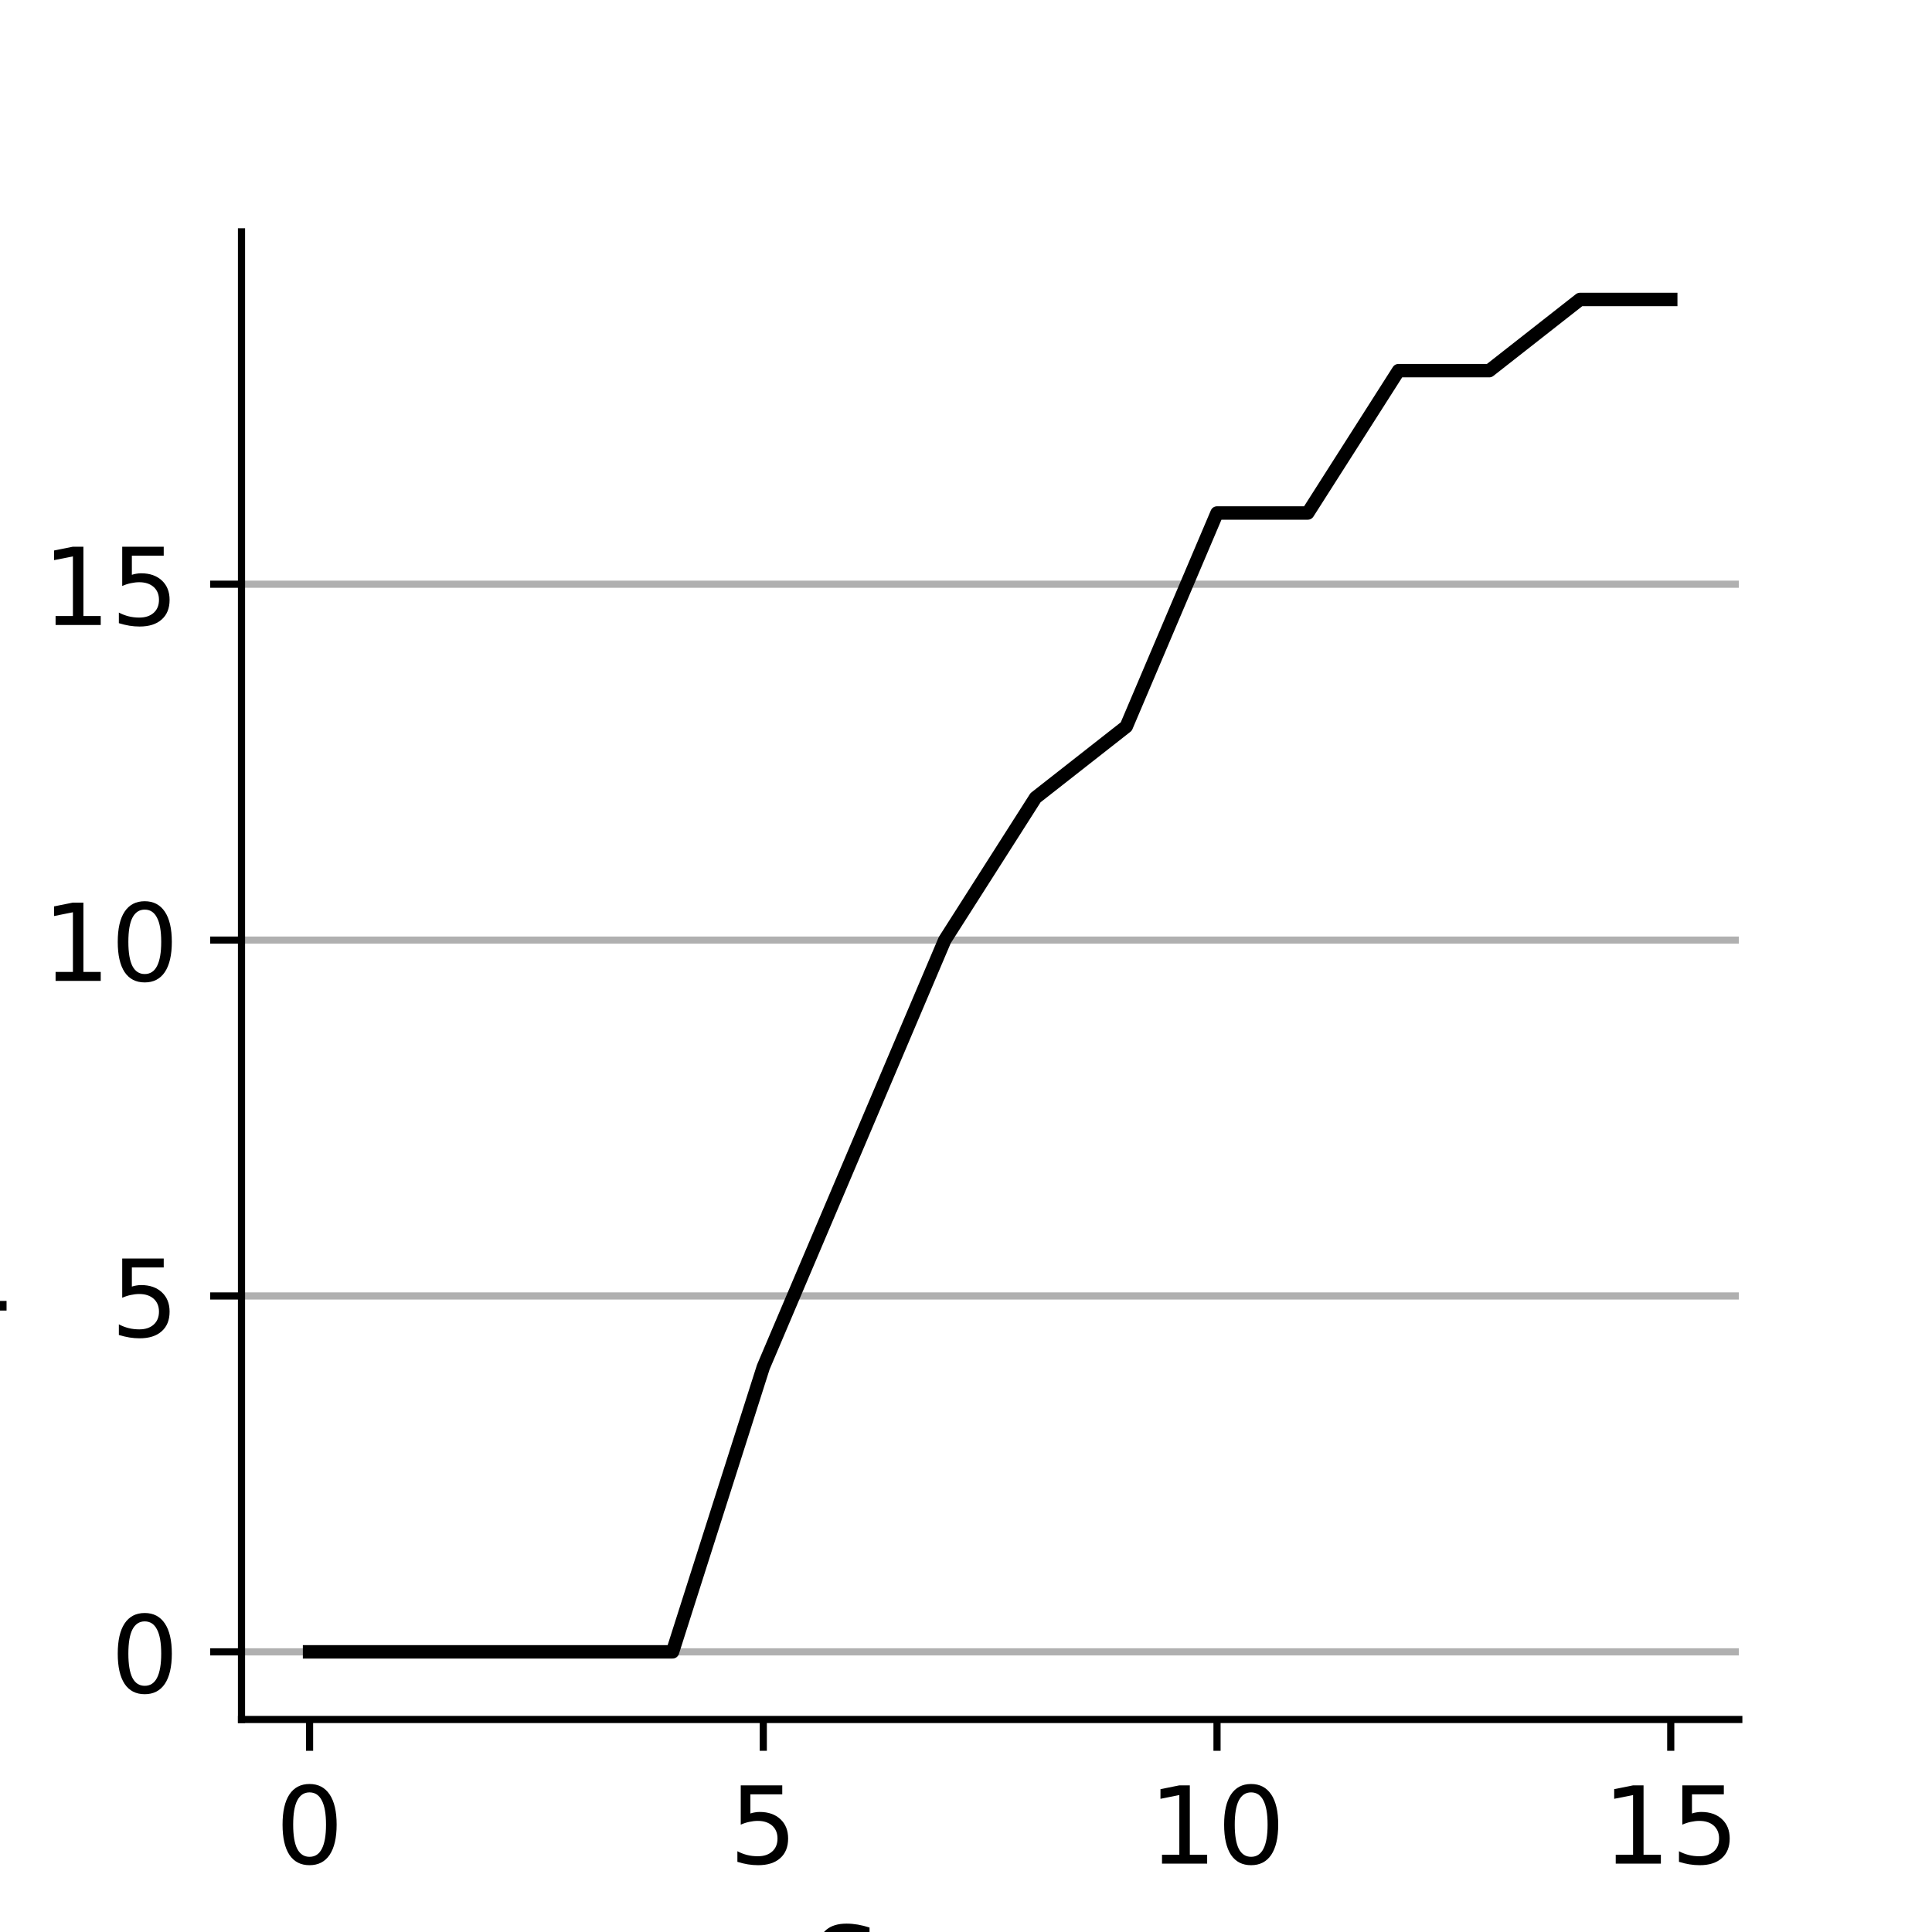
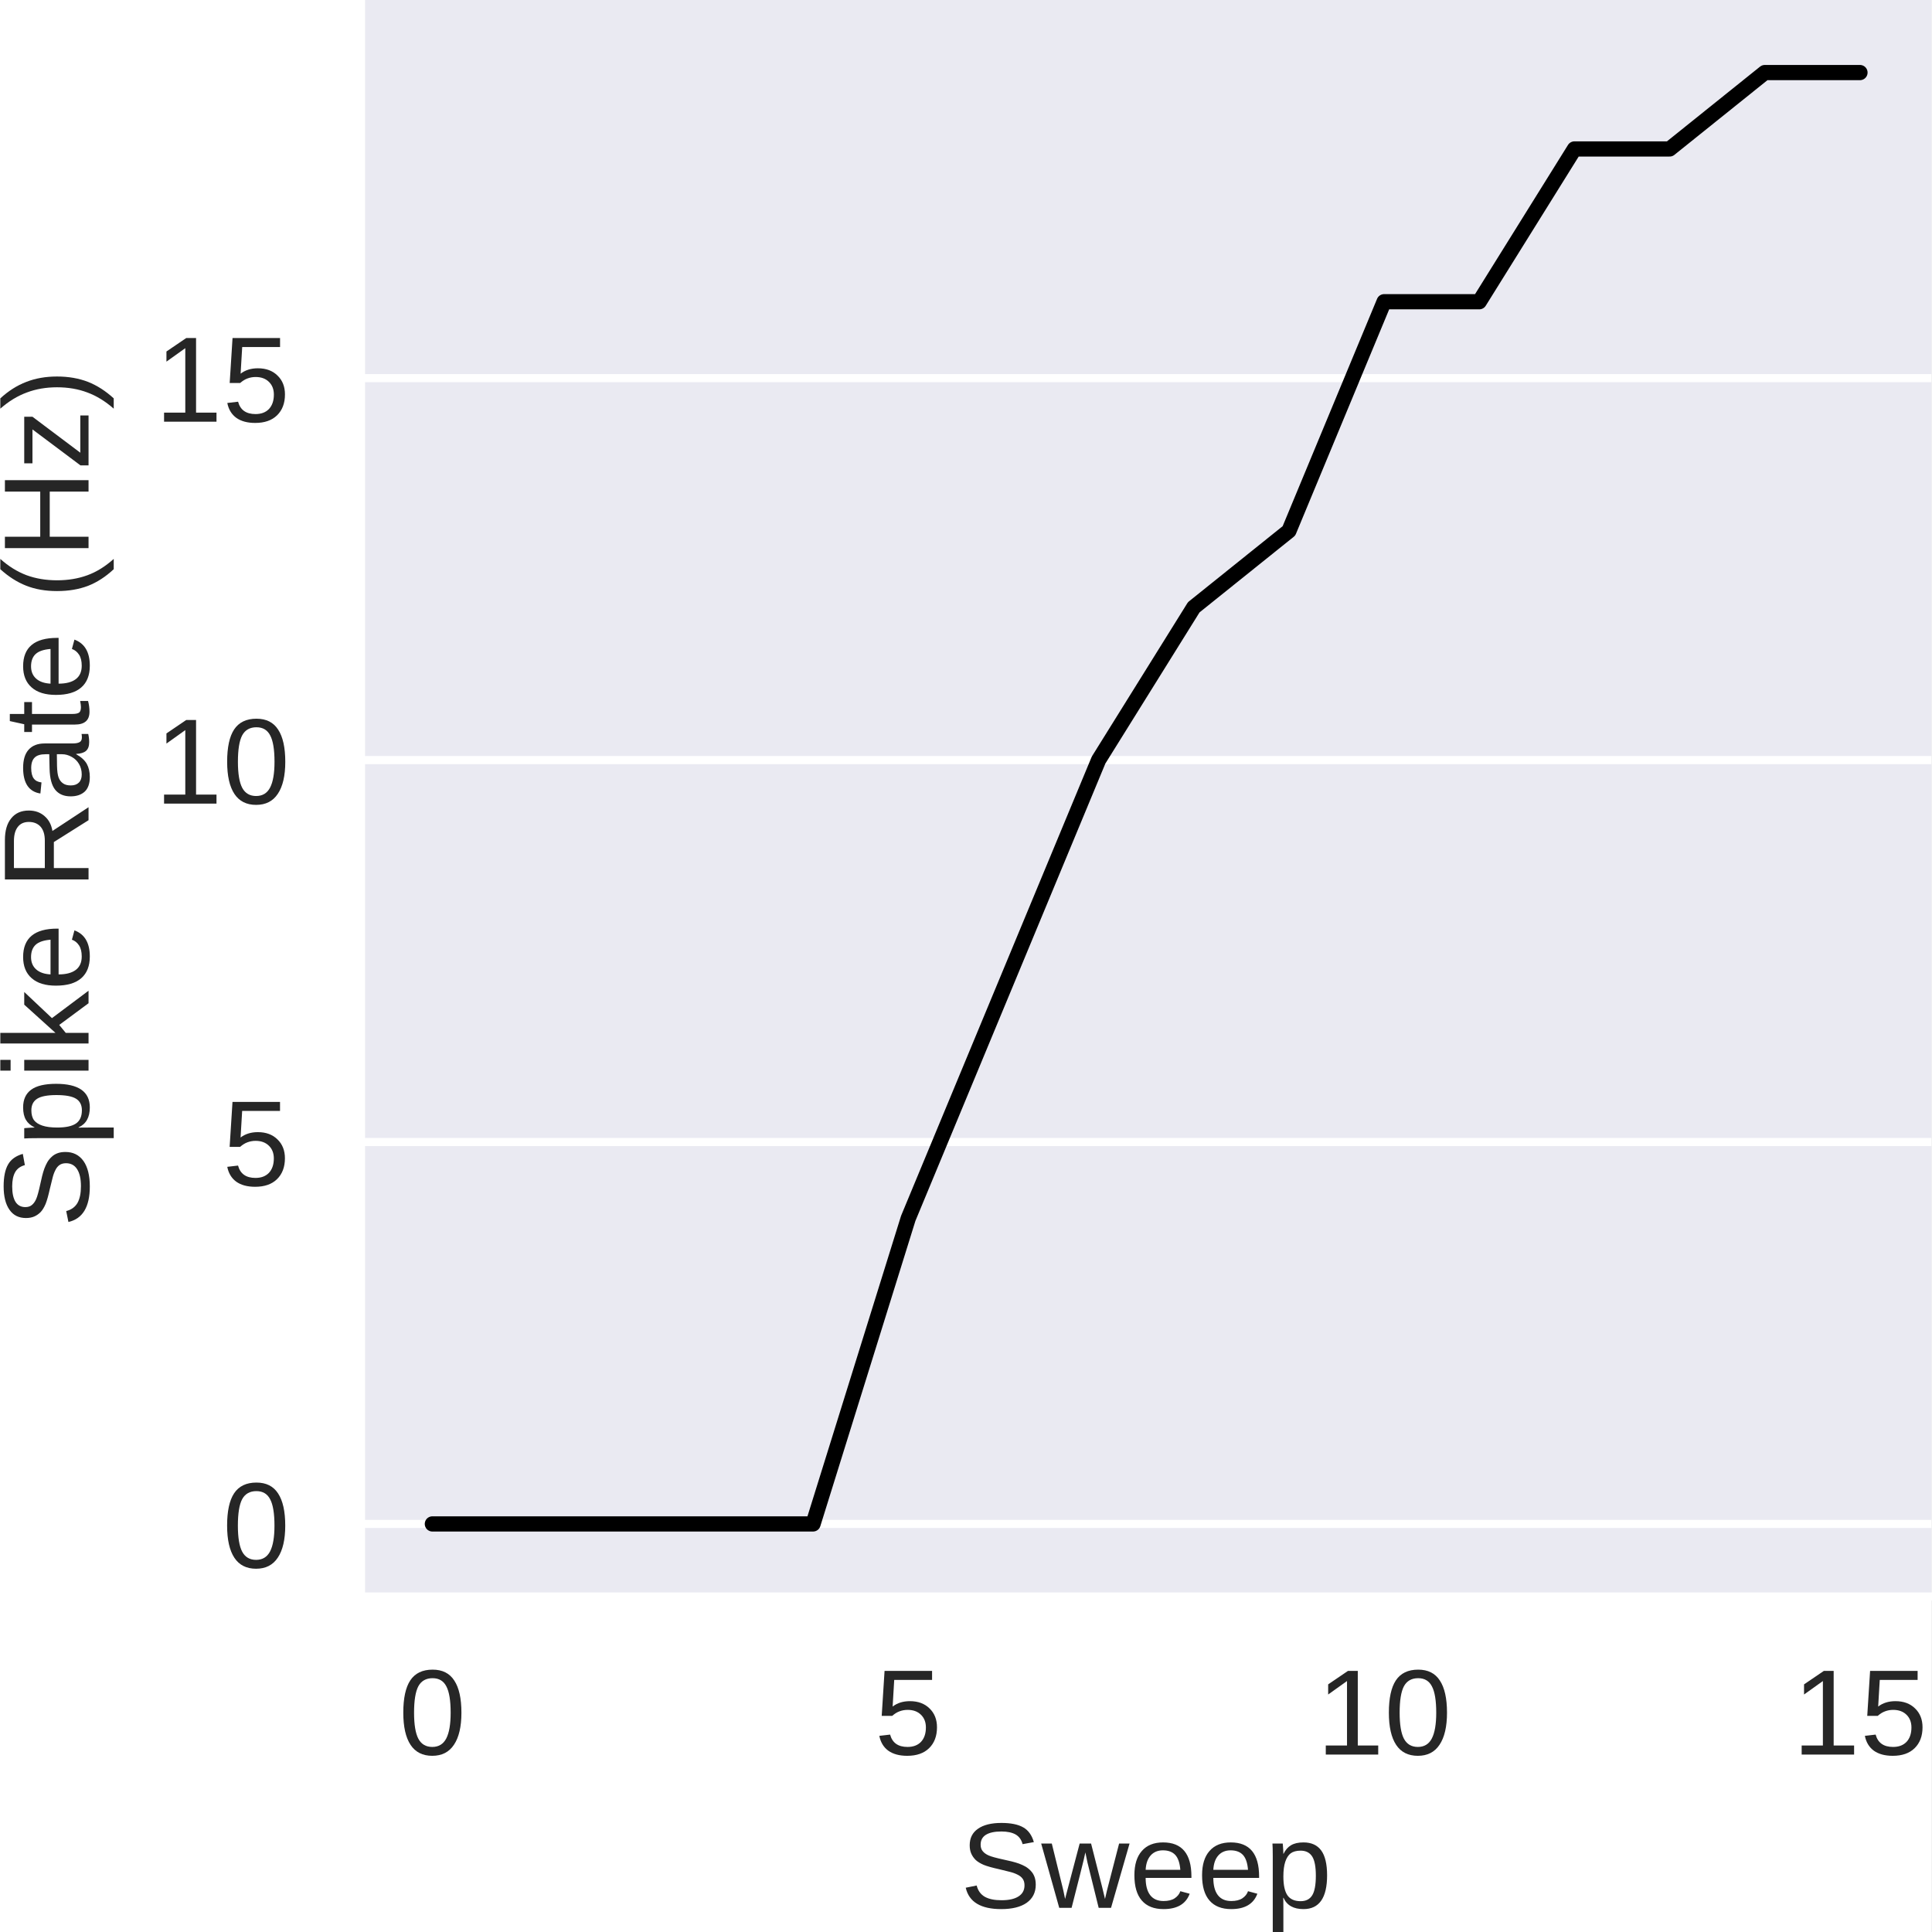
- <svg xmlns="http://www.w3.org/2000/svg" xmlns:xlink="http://www.w3.org/1999/xlink" width="216pt" height="216pt" viewBox="0 0 216 216" version="1.1">
+ <svg xmlns="http://www.w3.org/2000/svg" width="190.511pt" height="190.575pt" viewBox="0 0 190.511 190.575" version="1.1">
  <defs>
    <style type="text/css">*{stroke-linejoin: round; stroke-linecap: butt}</style>
  </defs>
  <g id="figure_1">
    <g id="patch_1">
-       <path d="M 0 216  L 216 216  L 216 0  L 0 0  z " style="fill: #ffffff" />
+       <path d="M 0 190.575  L 190.511 190.575  L 190.511 0  L 0 0  z " style="fill: #ffffff" />
    </g>
    <g id="axes_1">
      <g id="patch_2">
-         <path d="M 27 192.24  L 194.4 192.24  L 194.4 25.92  L 27 25.92  z " style="fill: #ffffff" />
+         <path d="M 35.608 157.48  L 190.511 157.48  L 190.511 0  L 35.608 0  z " style="fill: #eaeaf2" />
      </g>
      <g id="matplotlib.axis_1">
        <g id="xtick_1">
-           <g id="line2d_1">
-             <defs>
-               <path id="m0b2febe389" d="M 0 0  L 0 3.5  " style="stroke: #000000; stroke-width: 0.8" />
-             </defs>
-             <g>
-               <use xlink:href="#m0b2febe389" x="34.609" y="192.24" style="stroke: #000000; stroke-width: 0.8" />
-             </g>
-           </g>
          <g id="text_1">
-             <text style="font: 12px 'DejaVu Sans', 'Bitstream Vera Sans', 'Computer Modern Sans Serif', 'Lucida Grande', 'Verdana', 'Geneva', 'Lucid', 'Arial', 'Helvetica', 'Avant Garde', sans-serif; text-anchor: middle" x="34.609" y="208.358" transform="rotate(-0 34.60909 208.3581)">0</text>
+             <text style="fill: #262626; font: 12px 'Arial', 'DejaVu Sans', 'Liberation Sans', 'Bitstream Vera Sans', sans-serif; text-anchor: middle" x="42.649" y="173.069" transform="rotate(-0 42.64858 173.0694)">0</text>
          </g>
        </g>
        <g id="xtick_2">
-           <g id="line2d_2">
-             <g>
-               <use xlink:href="#m0b2febe389" x="85.336" y="192.24" style="stroke: #000000; stroke-width: 0.8" />
-             </g>
-           </g>
          <g id="text_2">
-             <text style="font: 12px 'DejaVu Sans', 'Bitstream Vera Sans', 'Computer Modern Sans Serif', 'Lucida Grande', 'Verdana', 'Geneva', 'Lucid', 'Arial', 'Helvetica', 'Avant Garde', sans-serif; text-anchor: middle" x="85.336" y="208.358" transform="rotate(-0 85.33636 208.3581)">5</text>
+             <text style="fill: #262626; font: 12px 'Arial', 'DejaVu Sans', 'Liberation Sans', 'Bitstream Vera Sans', sans-serif; text-anchor: middle" x="89.589" y="173.069" transform="rotate(-0 89.58911 173.0694)">5</text>
          </g>
        </g>
        <g id="xtick_3">
-           <g id="line2d_3">
-             <g>
-               <use xlink:href="#m0b2febe389" x="136.064" y="192.24" style="stroke: #000000; stroke-width: 0.8" />
-             </g>
-           </g>
          <g id="text_3">
-             <text style="font: 12px 'DejaVu Sans', 'Bitstream Vera Sans', 'Computer Modern Sans Serif', 'Lucida Grande', 'Verdana', 'Geneva', 'Lucid', 'Arial', 'Helvetica', 'Avant Garde', sans-serif; text-anchor: middle" x="136.064" y="208.358" transform="rotate(-0 136.0636 208.3581)">10</text>
+             <text style="fill: #262626; font: 12px 'Arial', 'DejaVu Sans', 'Liberation Sans', 'Bitstream Vera Sans', sans-serif; text-anchor: middle" x="136.53" y="173.069" transform="rotate(-0 136.5296 173.0694)">10</text>
          </g>
        </g>
        <g id="xtick_4">
-           <g id="line2d_4">
-             <g>
-               <use xlink:href="#m0b2febe389" x="186.791" y="192.24" style="stroke: #000000; stroke-width: 0.8" />
-             </g>
-           </g>
          <g id="text_4">
-             <text style="font: 12px 'DejaVu Sans', 'Bitstream Vera Sans', 'Computer Modern Sans Serif', 'Lucida Grande', 'Verdana', 'Geneva', 'Lucid', 'Arial', 'Helvetica', 'Avant Garde', sans-serif; text-anchor: middle" x="186.791" y="208.358" transform="rotate(-0 186.7909 208.3581)">15</text>
+             <text style="fill: #262626; font: 12px 'Arial', 'DejaVu Sans', 'Liberation Sans', 'Bitstream Vera Sans', sans-serif; text-anchor: middle" x="183.47" y="173.069" transform="rotate(-0 183.4702 173.0694)">15</text>
          </g>
        </g>
        <g id="text_5">
-           <text style="font: 12px 'DejaVu Sans', 'Bitstream Vera Sans', 'Computer Modern Sans Serif', 'Lucida Grande', 'Verdana', 'Geneva', 'Lucid', 'Arial', 'Helvetica', 'Avant Garde', sans-serif; text-anchor: middle" x="110.7" y="223.972" transform="rotate(-0 110.7 223.9719)">Sweep</text>
+           <text style="fill: #262626; font: 12px 'Arial', 'DejaVu Sans', 'Liberation Sans', 'Bitstream Vera Sans', sans-serif; text-anchor: middle" x="113.059" y="188.19" transform="rotate(-0 113.0594 188.19)">Sweep</text>
        </g>
      </g>
      <g id="matplotlib.axis_2">
        <g id="ytick_1">
-           <g id="line2d_5">
-             <path d="M 27 184.68  L 194.4 184.68  " clip-path="url(#p7953935e0b)" style="fill: none; stroke: #b0b0b0; stroke-width: 0.8; stroke-linecap: square" />
-           </g>
-           <g id="line2d_6">
-             <defs>
-               <path id="m9712c9d118" d="M 0 0  L -3.5 0  " style="stroke: #000000; stroke-width: 0.8" />
-             </defs>
-             <g>
-               <use xlink:href="#m9712c9d118" x="27" y="184.68" style="stroke: #000000; stroke-width: 0.8" />
-             </g>
+           <g id="line2d_1">
+             <path d="M 35.608 150.322  L 190.511 150.322  " clip-path="url(#pcaf06c86bf)" style="fill: none; stroke: #ffffff; stroke-width: 0.8; stroke-linecap: round" />
          </g>
          <g id="text_6">
-             <text style="font: 12px 'DejaVu Sans', 'Bitstream Vera Sans', 'Computer Modern Sans Serif', 'Lucida Grande', 'Verdana', 'Geneva', 'Lucid', 'Arial', 'Helvetica', 'Avant Garde', sans-serif; text-anchor: end" x="20" y="189.239" transform="rotate(-0 20 189.2391)">0</text>
+             <text style="fill: #262626; font: 12px 'Arial', 'DejaVu Sans', 'Liberation Sans', 'Bitstream Vera Sans', sans-serif; text-anchor: end" x="28.608" y="154.617" transform="rotate(-0 28.6075 154.6165)">0</text>
          </g>
        </g>
        <g id="ytick_2">
-           <g id="line2d_7">
-             <path d="M 27 144.891  L 194.4 144.891  " clip-path="url(#p7953935e0b)" style="fill: none; stroke: #b0b0b0; stroke-width: 0.8; stroke-linecap: square" />
-           </g>
-           <g id="line2d_8">
-             <g>
-               <use xlink:href="#m9712c9d118" x="27" y="144.891" style="stroke: #000000; stroke-width: 0.8" />
-             </g>
+           <g id="line2d_2">
+             <path d="M 35.608 112.648  L 190.511 112.648  " clip-path="url(#pcaf06c86bf)" style="fill: none; stroke: #ffffff; stroke-width: 0.8; stroke-linecap: round" />
          </g>
          <g id="text_7">
-             <text style="font: 12px 'DejaVu Sans', 'Bitstream Vera Sans', 'Computer Modern Sans Serif', 'Lucida Grande', 'Verdana', 'Geneva', 'Lucid', 'Arial', 'Helvetica', 'Avant Garde', sans-serif; text-anchor: end" x="20" y="149.45" transform="rotate(-0 20 149.4504)">5</text>
+             <text style="fill: #262626; font: 12px 'Arial', 'DejaVu Sans', 'Liberation Sans', 'Bitstream Vera Sans', sans-serif; text-anchor: end" x="28.608" y="116.943" transform="rotate(-0 28.6075 116.9426)">5</text>
          </g>
        </g>
        <g id="ytick_3">
-           <g id="line2d_9">
-             <path d="M 27 105.103  L 194.4 105.103  " clip-path="url(#p7953935e0b)" style="fill: none; stroke: #b0b0b0; stroke-width: 0.8; stroke-linecap: square" />
-           </g>
-           <g id="line2d_10">
-             <g>
-               <use xlink:href="#m9712c9d118" x="27" y="105.103" style="stroke: #000000; stroke-width: 0.8" />
-             </g>
+           <g id="line2d_3">
+             <path d="M 35.608 74.974  L 190.511 74.974  " clip-path="url(#pcaf06c86bf)" style="fill: none; stroke: #ffffff; stroke-width: 0.8; stroke-linecap: round" />
          </g>
          <g id="text_8">
-             <text style="font: 12px 'DejaVu Sans', 'Bitstream Vera Sans', 'Computer Modern Sans Serif', 'Lucida Grande', 'Verdana', 'Geneva', 'Lucid', 'Arial', 'Helvetica', 'Avant Garde', sans-serif; text-anchor: end" x="20" y="109.662" transform="rotate(-0 20 109.6617)">10</text>
+             <text style="fill: #262626; font: 12px 'Arial', 'DejaVu Sans', 'Liberation Sans', 'Bitstream Vera Sans', sans-serif; text-anchor: end" x="28.608" y="79.269" transform="rotate(-0 28.6075 79.26873)">10</text>
          </g>
        </g>
        <g id="ytick_4">
-           <g id="line2d_11">
-             <path d="M 27 65.314  L 194.4 65.314  " clip-path="url(#p7953935e0b)" style="fill: none; stroke: #b0b0b0; stroke-width: 0.8; stroke-linecap: square" />
-           </g>
-           <g id="line2d_12">
-             <g>
-               <use xlink:href="#m9712c9d118" x="27" y="65.314" style="stroke: #000000; stroke-width: 0.8" />
-             </g>
+           <g id="line2d_4">
+             <path d="M 35.608 37.3  L 190.511 37.3  " clip-path="url(#pcaf06c86bf)" style="fill: none; stroke: #ffffff; stroke-width: 0.8; stroke-linecap: round" />
          </g>
          <g id="text_9">
-             <text style="font: 12px 'DejaVu Sans', 'Bitstream Vera Sans', 'Computer Modern Sans Serif', 'Lucida Grande', 'Verdana', 'Geneva', 'Lucid', 'Arial', 'Helvetica', 'Avant Garde', sans-serif; text-anchor: end" x="20" y="69.873" transform="rotate(-0 20 69.87303)">15</text>
+             <text style="fill: #262626; font: 12px 'Arial', 'DejaVu Sans', 'Liberation Sans', 'Bitstream Vera Sans', sans-serif; text-anchor: end" x="28.608" y="41.595" transform="rotate(-0 28.6075 41.59484)">15</text>
          </g>
        </g>
        <g id="text_10">
-           <text style="font: 12px 'DejaVu Sans', 'Bitstream Vera Sans', 'Computer Modern Sans Serif', 'Lucida Grande', 'Verdana', 'Geneva', 'Lucid', 'Arial', 'Helvetica', 'Avant Garde', sans-serif; text-anchor: middle" x="-1.766" y="109.08" transform="rotate(-90 -1.765625 109.08)">Spike Rate (Hz)</text>
+           <text style="fill: #262626; font: 12px 'Arial', 'DejaVu Sans', 'Liberation Sans', 'Bitstream Vera Sans', sans-serif; text-anchor: middle" x="8.736" y="78.74" transform="rotate(-90 8.735625 78.74)">Spike Rate (Hz)</text>
        </g>
      </g>
-       <g id="line2d_13">
-         <path d="M 34.609 184.68  L 44.755 184.68  L 54.9 184.68  L 65.045 184.68  L 75.191 184.68  L 85.336 152.848  L 95.482 128.975  L 105.627 105.101  L 115.773 89.185  L 125.918 81.227  L 136.064 57.354  L 146.209 57.354  L 156.355 41.438  L 166.5 41.438  L 176.645 33.48  L 186.791 33.48  " clip-path="url(#p7953935e0b)" style="fill: none; stroke: #000000; stroke-width: 1.5; stroke-linecap: square" />
+       <g id="line2d_5">
+         <path d="M 42.649 150.322  L 52.037 150.322  L 61.425 150.322  L 70.813 150.322  L 80.201 150.322  L 89.589 120.182  L 98.977 97.577  L 108.365 74.973  L 117.753 59.903  L 127.142 52.368  L 136.53 29.763  L 145.918 29.763  L 155.306 14.693  L 164.694 14.693  L 174.082 7.158  L 183.47 7.158  " clip-path="url(#pcaf06c86bf)" style="fill: none; stroke: #000000; stroke-width: 1.5; stroke-linecap: round" />
      </g>
      <g id="patch_3">
-         <path d="M 27 192.24  L 27 25.92  " style="fill: none; stroke: #000000; stroke-width: 0.8; stroke-linejoin: miter; stroke-linecap: square" />
+         <path d="M 35.608 157.48  L 35.608 0  " style="fill: none; stroke: #ffffff; stroke-width: 0.8; stroke-linejoin: miter; stroke-linecap: square" />
      </g>
      <g id="patch_4">
-         <path d="M 27 192.24  L 194.4 192.24  " style="fill: none; stroke: #000000; stroke-width: 0.8; stroke-linejoin: miter; stroke-linecap: square" />
+         <path d="M 35.608 157.48  L 190.511 157.48  " style="fill: none; stroke: #ffffff; stroke-width: 0.8; stroke-linejoin: miter; stroke-linecap: square" />
      </g>
    </g>
  </g>
  <defs>
-     <clipPath id="p7953935e0b">
-       <rect x="27" y="25.92" width="167.4" height="166.32" />
+     <clipPath id="pcaf06c86bf">
+       <rect x="35.608" y="0" width="154.904" height="157.48" />
    </clipPath>
  </defs>
</svg>
